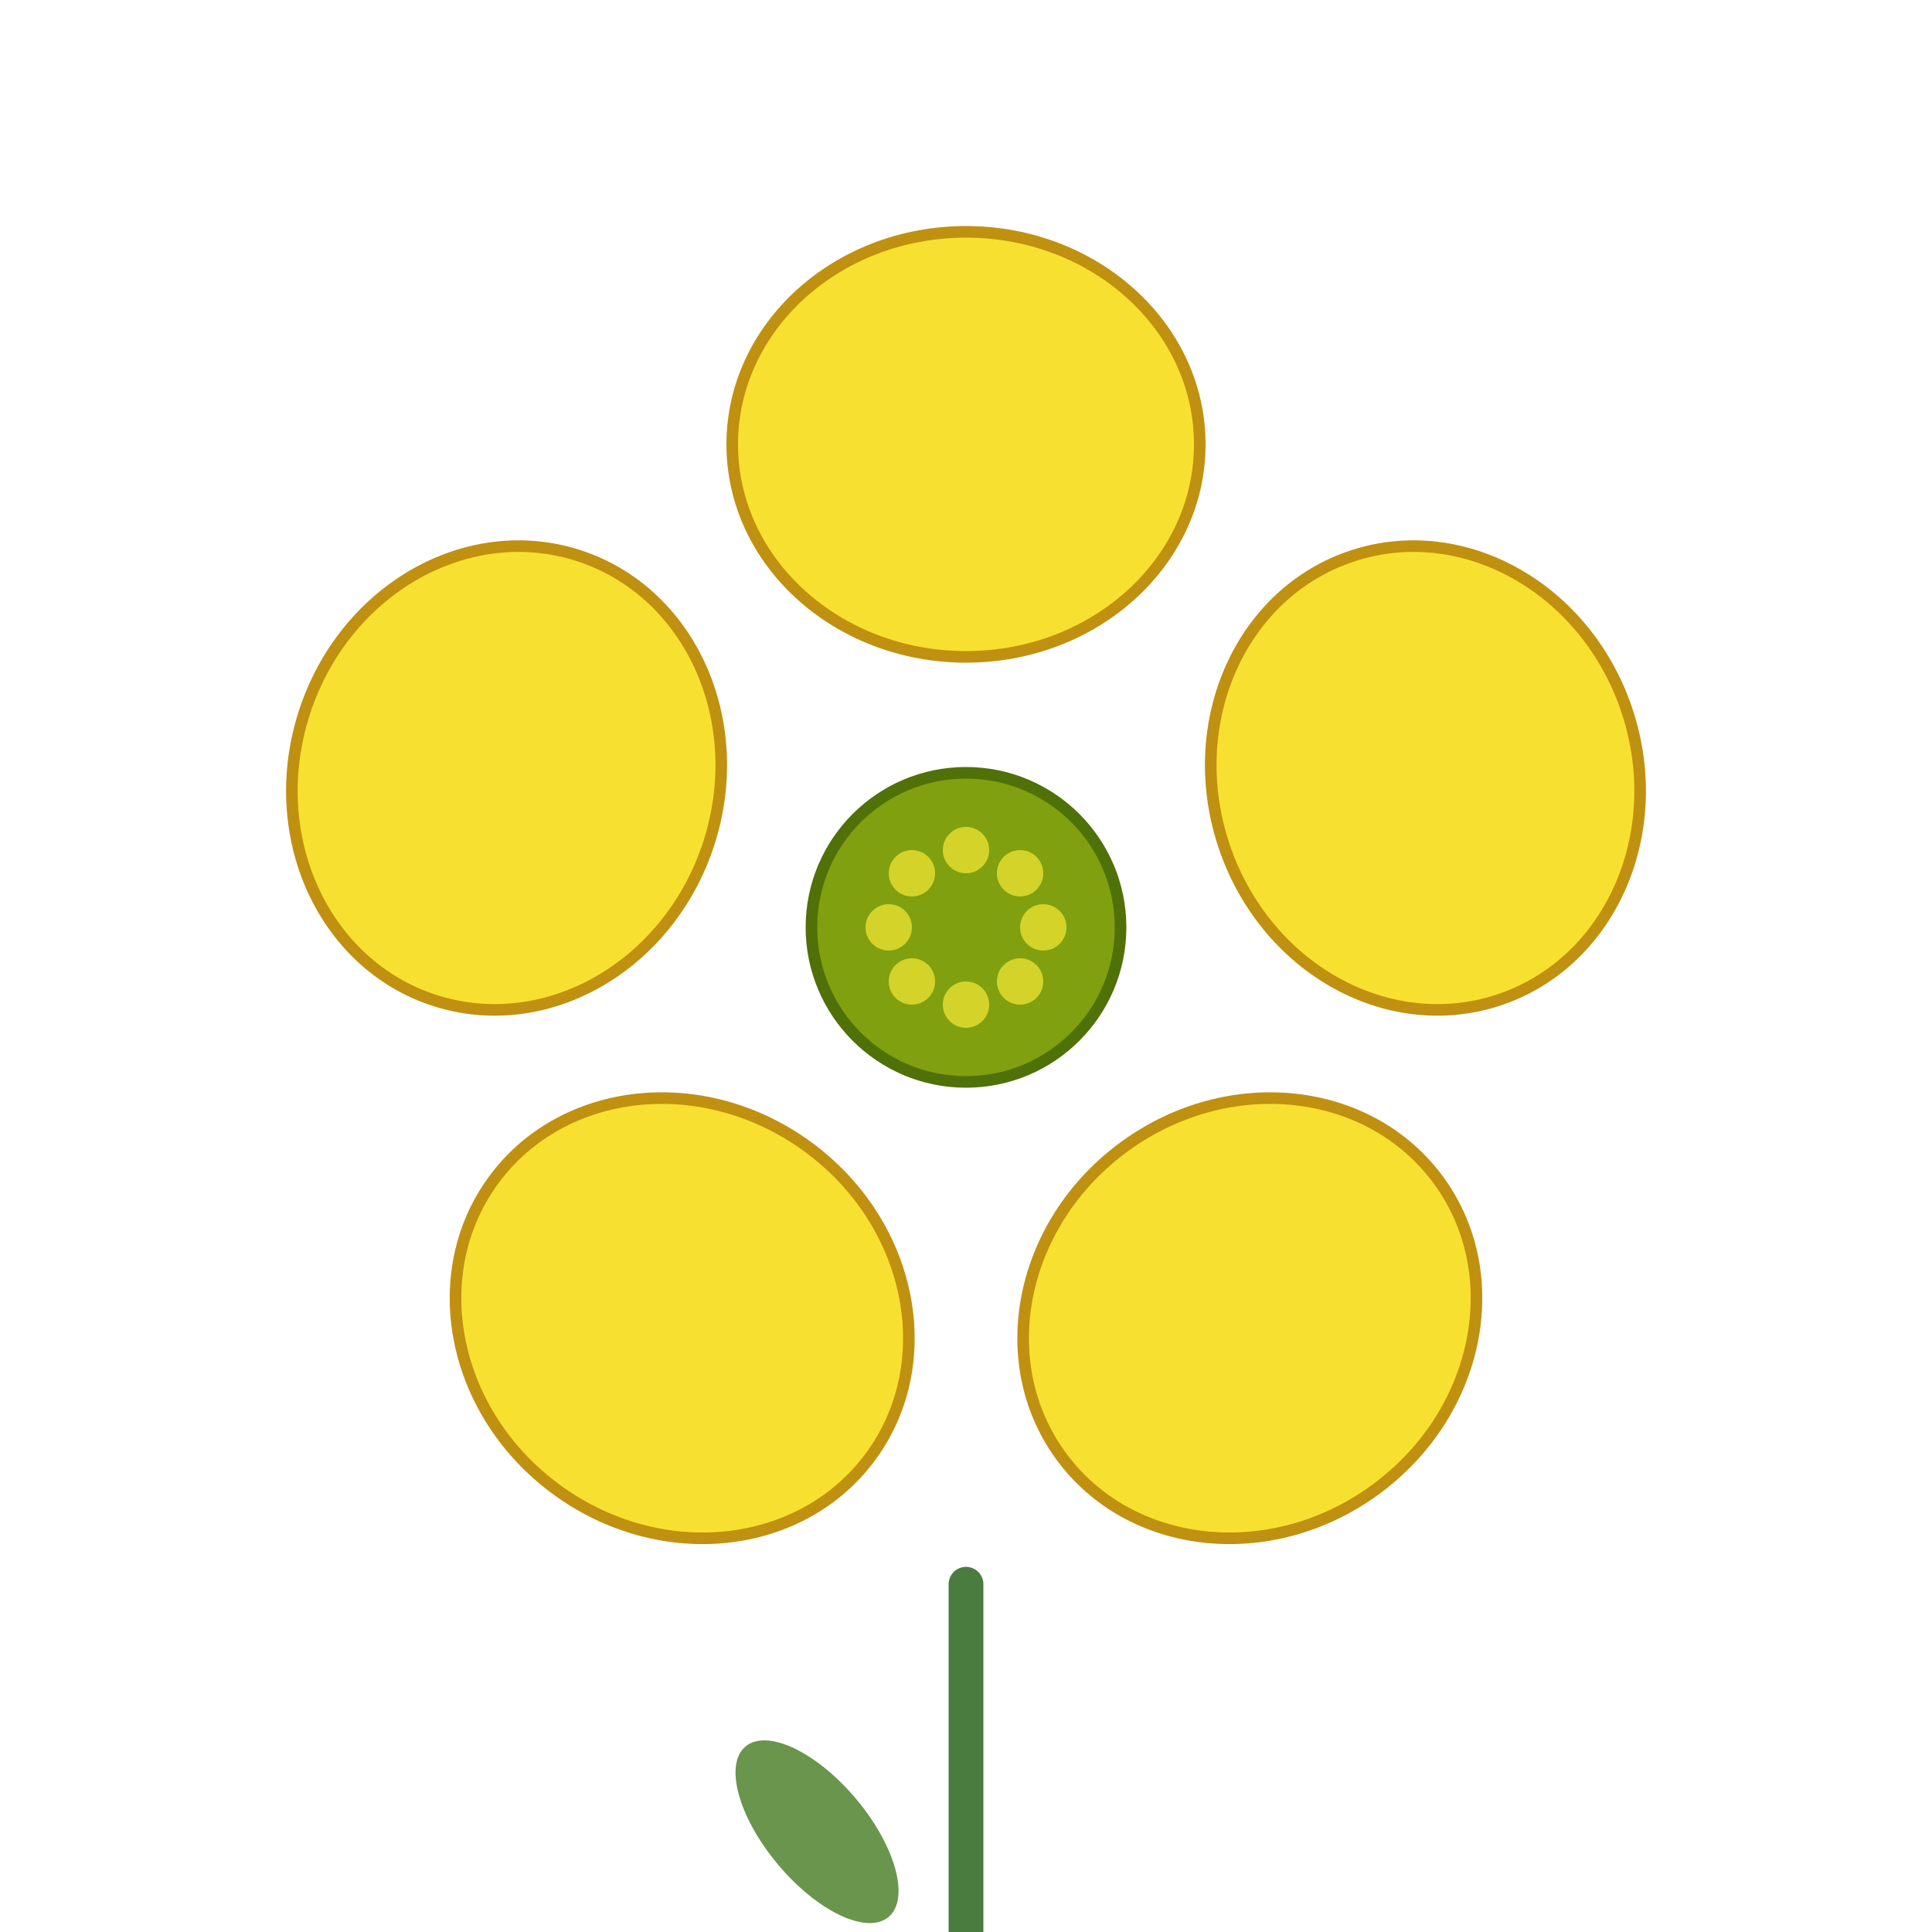
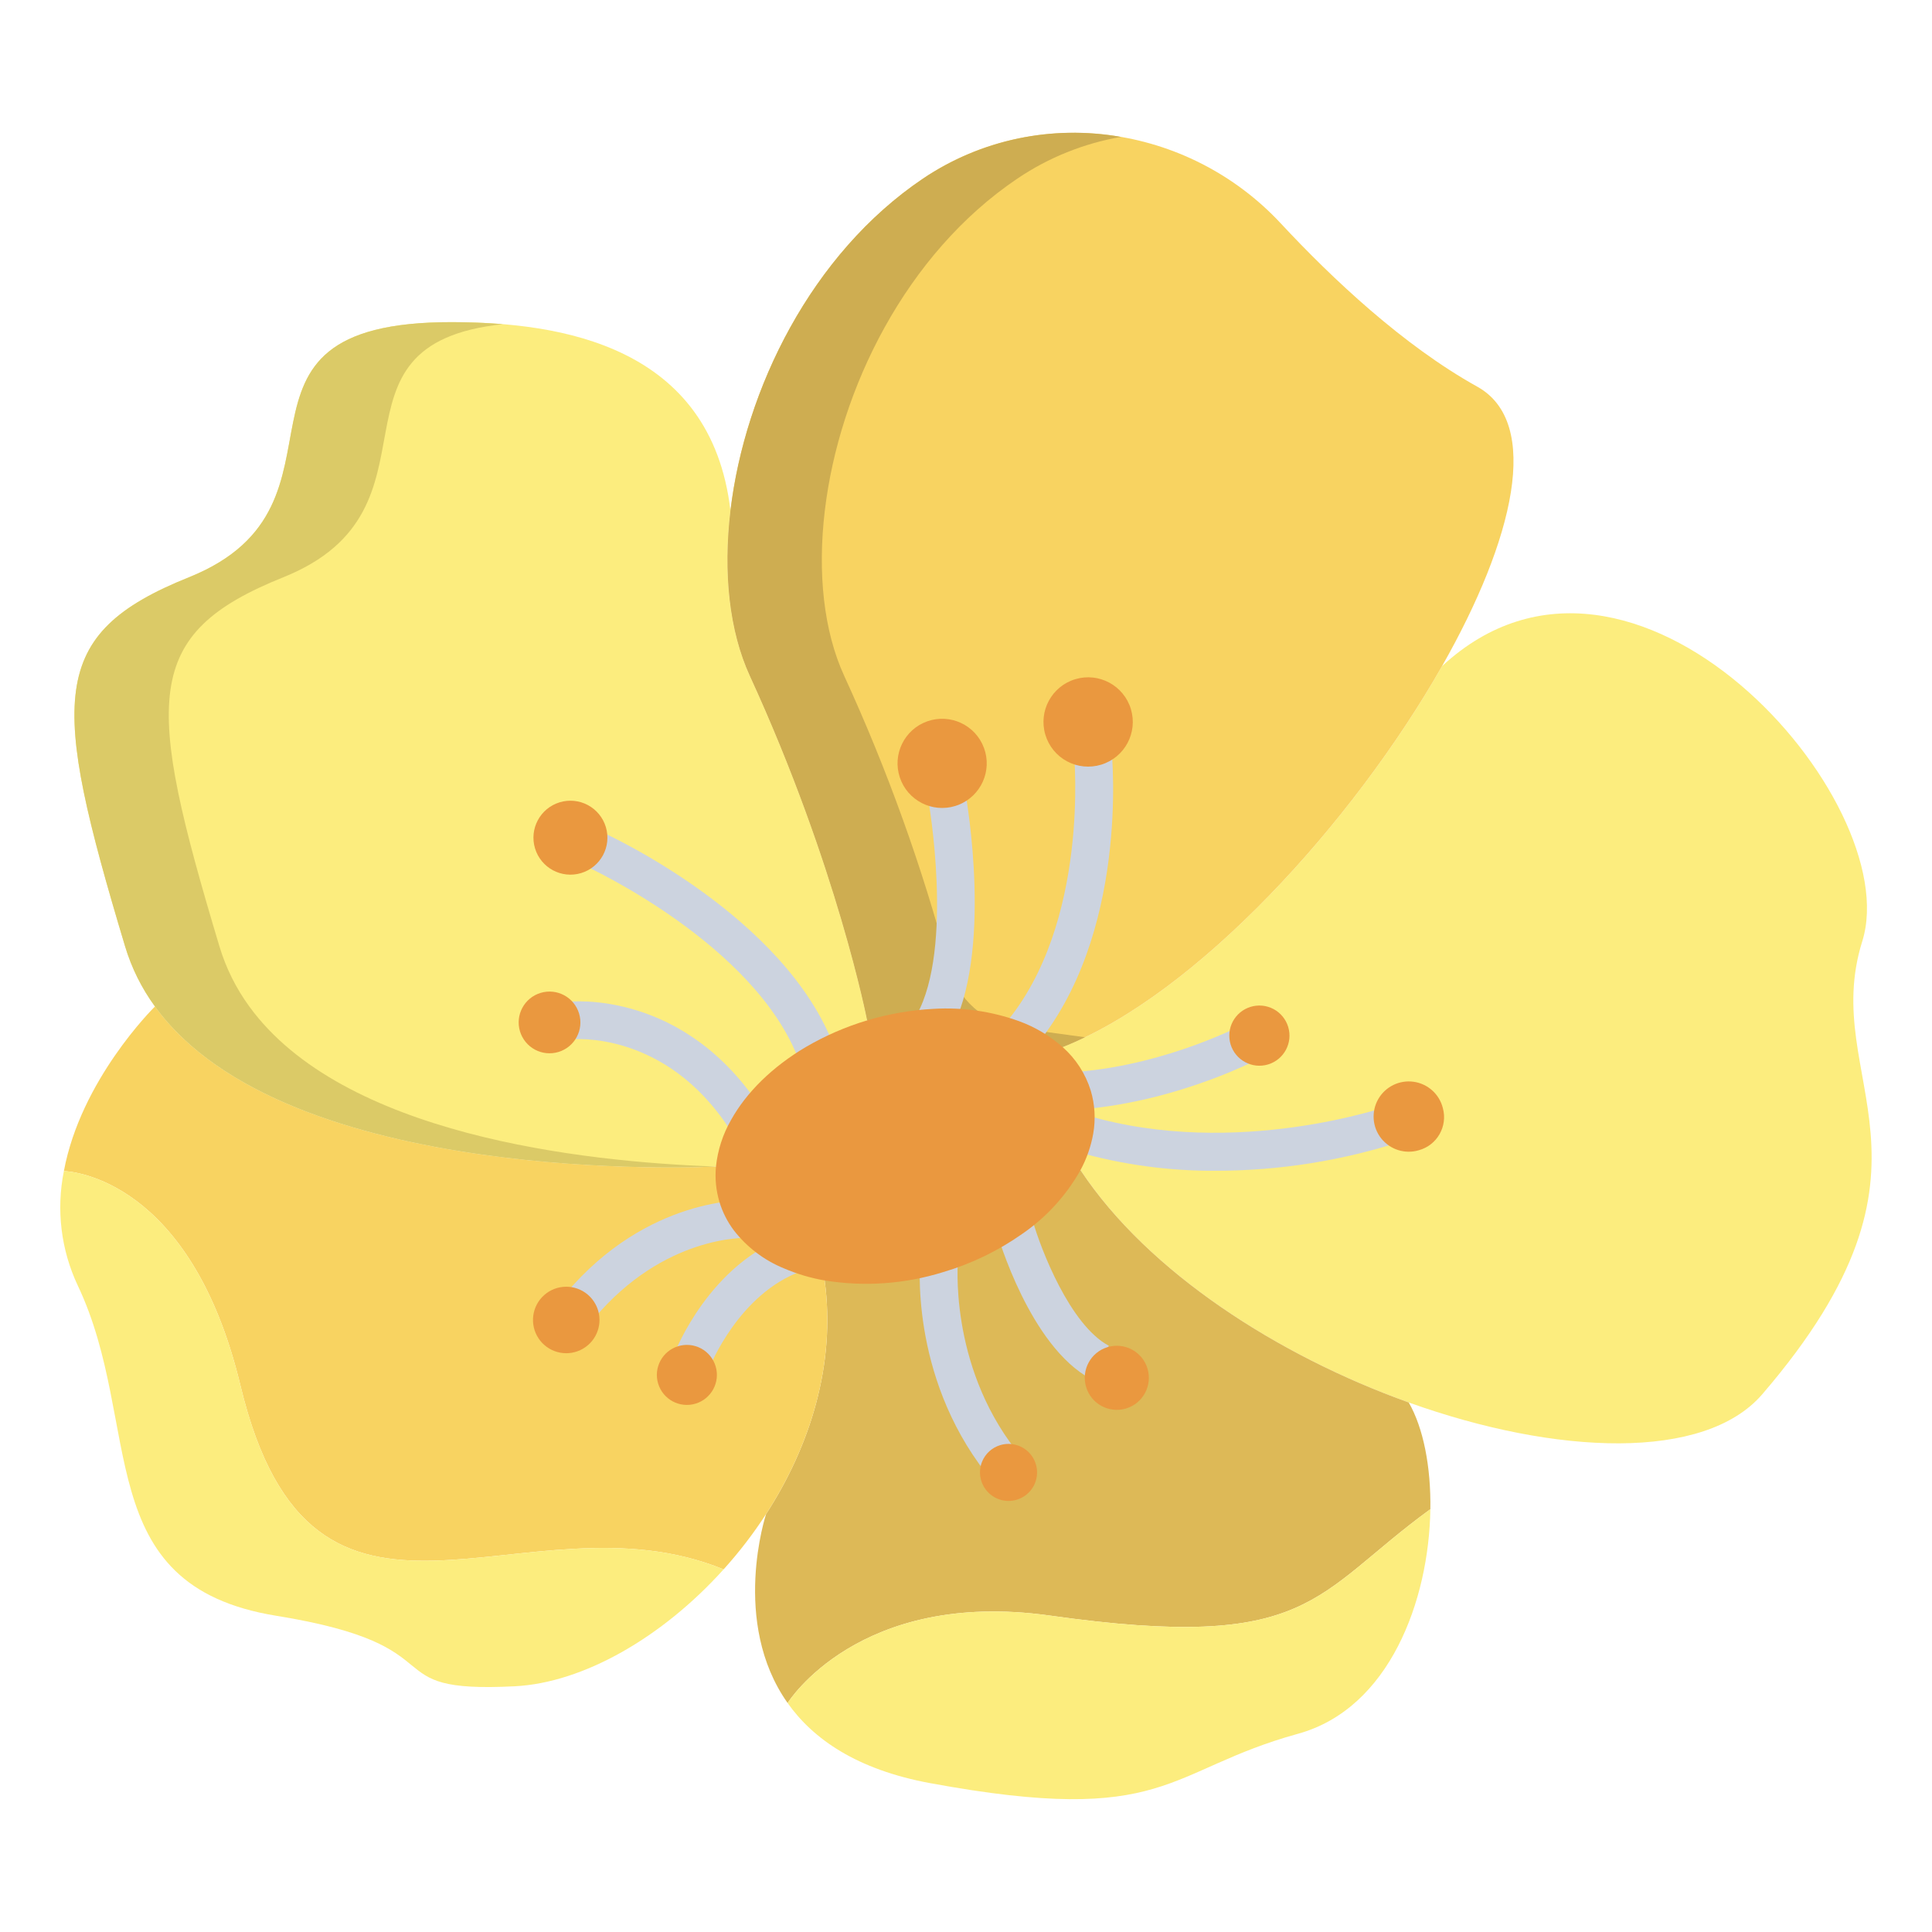
- <svg xmlns="http://www.w3.org/2000/svg" viewBox="0 0 100 100" width="100" height="100">
-   <line x1="50" y1="82" x2="50" y2="123" stroke="#4a7c3f" stroke-width="1.8" stroke-linecap="round" />
-   <ellipse cx="42.29" cy="94.81" rx="2.64" ry="5.76" transform="rotate(-40.0 42.29 94.81)" fill="#5a8a3a" opacity="0.9" />
-   <ellipse cx="50.00" cy="23.00" rx="12.10" ry="11.00" transform="rotate(0.0 50.00 23.00)" fill="#f8e030" stroke="#c09010" stroke-width="0.6" />
-   <ellipse cx="73.78" cy="40.27" rx="12.10" ry="11.00" transform="rotate(72.0 73.78 40.27)" fill="#f8e030" stroke="#c09010" stroke-width="0.6" />
-   <ellipse cx="64.69" cy="68.23" rx="12.10" ry="11.00" transform="rotate(144.0 64.69 68.23)" fill="#f8e030" stroke="#c09010" stroke-width="0.6" />
-   <ellipse cx="35.31" cy="68.23" rx="12.10" ry="11.00" transform="rotate(216.0 35.31 68.23)" fill="#f8e030" stroke="#c09010" stroke-width="0.6" />
-   <ellipse cx="26.22" cy="40.27" rx="12.10" ry="11.00" transform="rotate(288.0 26.22 40.27)" fill="#f8e030" stroke="#c09010" stroke-width="0.6" />
-   <circle cx="50" cy="48" r="8" fill="#80a010" stroke="#507008" stroke-width="0.6" />
-   <circle cx="54.0" cy="48.0" r="1.2" fill="#e8e030" opacity="0.8" />
-   <circle cx="52.8" cy="50.8" r="1.2" fill="#e8e030" opacity="0.8" />
-   <circle cx="50.0" cy="52.0" r="1.2" fill="#e8e030" opacity="0.8" />
-   <circle cx="47.2" cy="50.8" r="1.2" fill="#e8e030" opacity="0.8" />
-   <circle cx="46.0" cy="48.0" r="1.2" fill="#e8e030" opacity="0.8" />
-   <circle cx="47.2" cy="45.2" r="1.2" fill="#e8e030" opacity="0.8" />
-   <circle cx="50.0" cy="44.0" r="1.2" fill="#e8e030" opacity="0.8" />
-   <circle cx="52.8" cy="45.2" r="1.2" fill="#e8e030" opacity="0.8" />
+ <svg xmlns="http://www.w3.org/2000/svg" id="Layer_1" height="512" viewBox="0 0 512 512" width="512" data-name="Layer 1">
+   <path d="m493.52 249.45c11.65-37.23-60.77-119.76-111.37-72.91-23.6 41.53-65.13 87.05-100.54 100.95l4.73 32.6c17.98 27.14 52.46 49.21 86.99 61.58 39.18 14.04 78.43 15.57 93.7-2.19 52.88-61.51 14.83-82.81 26.49-120.03z" fill="#fced7e" />
+   <path d="m391.49 102.47c-19.64-10.92-38.45-28.64-52.09-43.29-24.54-26.34-64.9-32.01-94.77-11.87-29.6 19.96-47.22 55.83-51.05 88.01-1.96 16.43-.32 31.89 5.14 43.79 23.21 50.58 31.08 91.3 31.08 91.3l51.81 7.08c35.41-13.9 76.94-59.42 100.54-100.95 19.09-33.58 26.44-64.56 9.34-74.07z" fill="#f8d361" />
+   <path d="m373.33 371.67c-34.53-12.37-69.01-34.44-86.99-61.58l-67.8 29.24c3 22.11-3.81 43.83-15.52 61.91 0 0-9.47 28.62 5.71 50.08 0 0 18.75-30.32 69.56-23.17 69.45 9.79 69.59-5.53 100.77-28.2.17-11.25-1.86-21.56-5.73-28.28z" fill="#ddb957" />
+   <path d="m379.06 399.95c-.36 24.23-10.87 52.84-35.05 59.51-35.42 9.77-34.32 24.75-97.52 13.09-19.43-3.58-31.02-11.7-37.76-21.23 0 0 18.75-30.32 69.56-23.17 69.45 9.79 69.59-5.53 100.77-28.2z" fill="#fced7e" />
+   <path d="m198.72 179.11c-5.46-11.9-7.1-27.36-5.14-43.79-5.14-43.79-45.03-49.9-73.79-49.95-67.61-.12-21.43 48.23-69.71 67.61-37.56 15.08-36.61 32.29-16.92 97.84a52.792 52.792 0 0 0 7.91 15.91c34.95 48.09 147.19 42.49 148.67 42.41l40.06-38.73s-7.87-40.72-31.08-91.3z" fill="#fced7e" />
+   <path d="m218.54 339.33-28.8-30.19c-1.48.08-113.72 5.68-148.67-42.41-.54.53-19.66 19.51-24.14 43.62 2.01.07 33.64 2.07 46.78 56.79 19.32 80.55 74.94 27.05 128.05 48.76a116.008 116.008 0 0 0 11.26-14.66c11.71-18.08 18.52-39.8 15.52-61.91z" fill="#f8d361" />
+   <path d="m63.71 367.14c19.32 80.55 74.94 27.05 128.05 48.76-16.28 18.07-37.21 30.06-55.34 30.98-38.42 1.96-13.44-10.63-63.19-18.68s-35.11-50.69-52.62-87.52a48.628 48.628 0 0 1 -3.68-30.33c2.01.07 33.64 2.07 46.78 56.79z" fill="#fced7e" />
+   <path d="m269.8 272.459a22.044 22.044 0 0 1 -18.353-16.244 479.912 479.912 0 0 0 -27.723-77.1c-5.46-11.9-7.1-27.36-5.14-43.79 3.83-32.18 21.45-68.05 51.05-88.01a70.606 70.606 0 0 1 27.43-11.033 71.653 71.653 0 0 0 -52.434 11.028c-29.6 19.96-47.22 55.83-51.05 88.01-1.96 16.43-.32 31.89 5.14 43.79 23.21 50.58 31.08 91.3 31.08 91.3l51.81 7.08c1.958-.769 3.938-1.65 5.93-2.606z" fill="#cead51" />
+   <path d="m66.07 266.73a52.792 52.792 0 0 1 -7.91-15.91c-19.69-65.55-20.64-82.76 16.92-97.84 45.229-18.155 7.562-61.733 58.206-67.07-4.644-.384-9.2-.532-13.5-.54-67.61-.12-21.43 48.23-69.71 67.61-37.56 15.08-36.61 32.29-16.92 97.84a52.792 52.792 0 0 0 7.91 15.91c34.755 47.821 145.918 42.552 148.616 42.413-35.507-1.243-98.89-8.397-123.612-42.413z" fill="#dbca67" />
+   <path d="m251.7 273.774-8.759-4.826c9.888-17.945 3.159-56.485 3.09-56.873l9.843-1.761c.306 1.721 7.42 42.414-4.174 63.46z" fill="#ccd3df" />
+   <path d="m273.894 277.868-7.628-6.465c22.617-26.688 18.393-71.3 18.348-71.751l9.949-1.007c.203 2 4.668 49.328-20.669 79.223z" fill="#ccd3df" />
+   <path d="m286.471 294-.823-9.967c24.33-2.009 44.484-12.869 44.684-12.978l4.788 8.779c-.895.489-22.233 11.985-48.649 14.166z" fill="#ccd3df" />
+   <path d="m322.147 310.263a130.916 130.916 0 0 1 -36.841-5.054l2.818-9.6c39.623 11.639 79.924-2.514 80.326-2.659l3.387 9.409a159.825 159.825 0 0 1 -49.69 7.904z" fill="#ccd3df" />
+   <path d="m289.126 365.461c-16.212-8.691-24.684-37.873-25.037-39.111l9.617-2.744c2.093 7.31 9.788 27.487 20.145 33.039z" fill="#ccd3df" />
+   <path d="m261.334 390.456c-20.452-26.291-17.522-56.578-17.387-57.855l9.946 1.04c-.028.274-2.573 27.657 15.334 50.674z" fill="#ccd3df" />
+   <path d="m157.544 349.294-7.645-6.445c21.758-25.808 47.734-24.838 48.828-24.787l-.467 9.99c-.901-.046-22.282-.623-40.716 21.242z" fill="#ccd3df" />
+   <path d="m188.038 362.365-9.329-3.6c.373-.972 9.4-23.88 30.4-31.338l3.347 9.424c-16.614 5.899-24.342 25.319-24.418 25.514z" fill="#ccd3df" />
+   <path d="m193.529 299.525c-17.17-26.733-41.98-24.11-42.229-24.08l-1.183-9.929c1.27-.152 31.31-3.335 51.826 28.6z" fill="#ccd3df" />
+   <path d="m211.812 281.234c-11.508-31.11-56.388-51.612-56.84-51.815l4.1-9.119c2 .9 49.169 22.468 62.115 57.466z" fill="#ccd3df" />
+   <g fill="#ea983f">
+     <path d="m281.61 277.49a36.23 36.23 0 0 0 -11.52-6.86 56.907 56.907 0 0 0 -22.77-3.27 74.9 74.9 0 0 0 -33.82 10.14c-8.85 5.24-15.72 12.02-19.77 19.31a31.365 31.365 0 0 0 -3.99 12.33 24.638 24.638 0 0 0 .92 9.38 24.168 24.168 0 0 0 3.82 7.54 32.116 32.116 0 0 0 13.3 10.08 48.157 48.157 0 0 0 10.76 3.19 68.534 68.534 0 0 0 31.38-2.2 71.519 71.519 0 0 0 20.98-10.14 50.486 50.486 0 0 0 15.44-16.9 32.056 32.056 0 0 0 3.38-9.68 24.936 24.936 0 0 0 -.66-11.39 25.424 25.424 0 0 0 -7.45-11.53z" />
+     <path d="m382.38 293.69a9.314 9.314 0 1 0 -6.36 11.13 9.089 9.089 0 0 0 6.36-11.13z" />
+     <path d="m331.419 266.825a7.975 7.975 0 1 0 9.971 5.336 7.973 7.973 0 0 0 -9.971-5.336z" />
+     <path d="m293.5 357.01a8.491 8.491 0 1 0 10.6 5.69 8.477 8.477 0 0 0 -10.6-5.69z" />
+     <path d="m291.81 202.65a11.834 11.834 0 1 0 -14.78-7.93 11.826 11.826 0 0 0 14.78 7.93z" />
+     <path d="m265.09 382.97a7.535 7.535 0 0 0 -4.83 4.39 7.432 7.432 0 0 0 -.23 5 7.558 7.558 0 1 0 5.06-9.39z" />
+     <path d="m253.2 213.58c.26-.08.52-.17.77-.27a11.817 11.817 0 1 0 -.77.27z" />
+     <path d="m179.71 356.76a7.953 7.953 0 1 0 9.94 5.33 7.94 7.94 0 0 0 -9.94-5.33z" />
+     <path d="m148.31 212.62a9.8 9.8 0 1 0 12.25 6.57 9.808 9.808 0 0 0 -12.25-6.57z" />
+     <path d="m155.73 343.06a8.812 8.812 0 1 0 2.77 4.21 8.876 8.876 0 0 0 -2.77-4.21z" />
+     <path d="m148.01 278.78a8.178 8.178 0 1 0 -10.21-5.47 8.175 8.175 0 0 0 10.21 5.47z" />
+   </g>
</svg>
